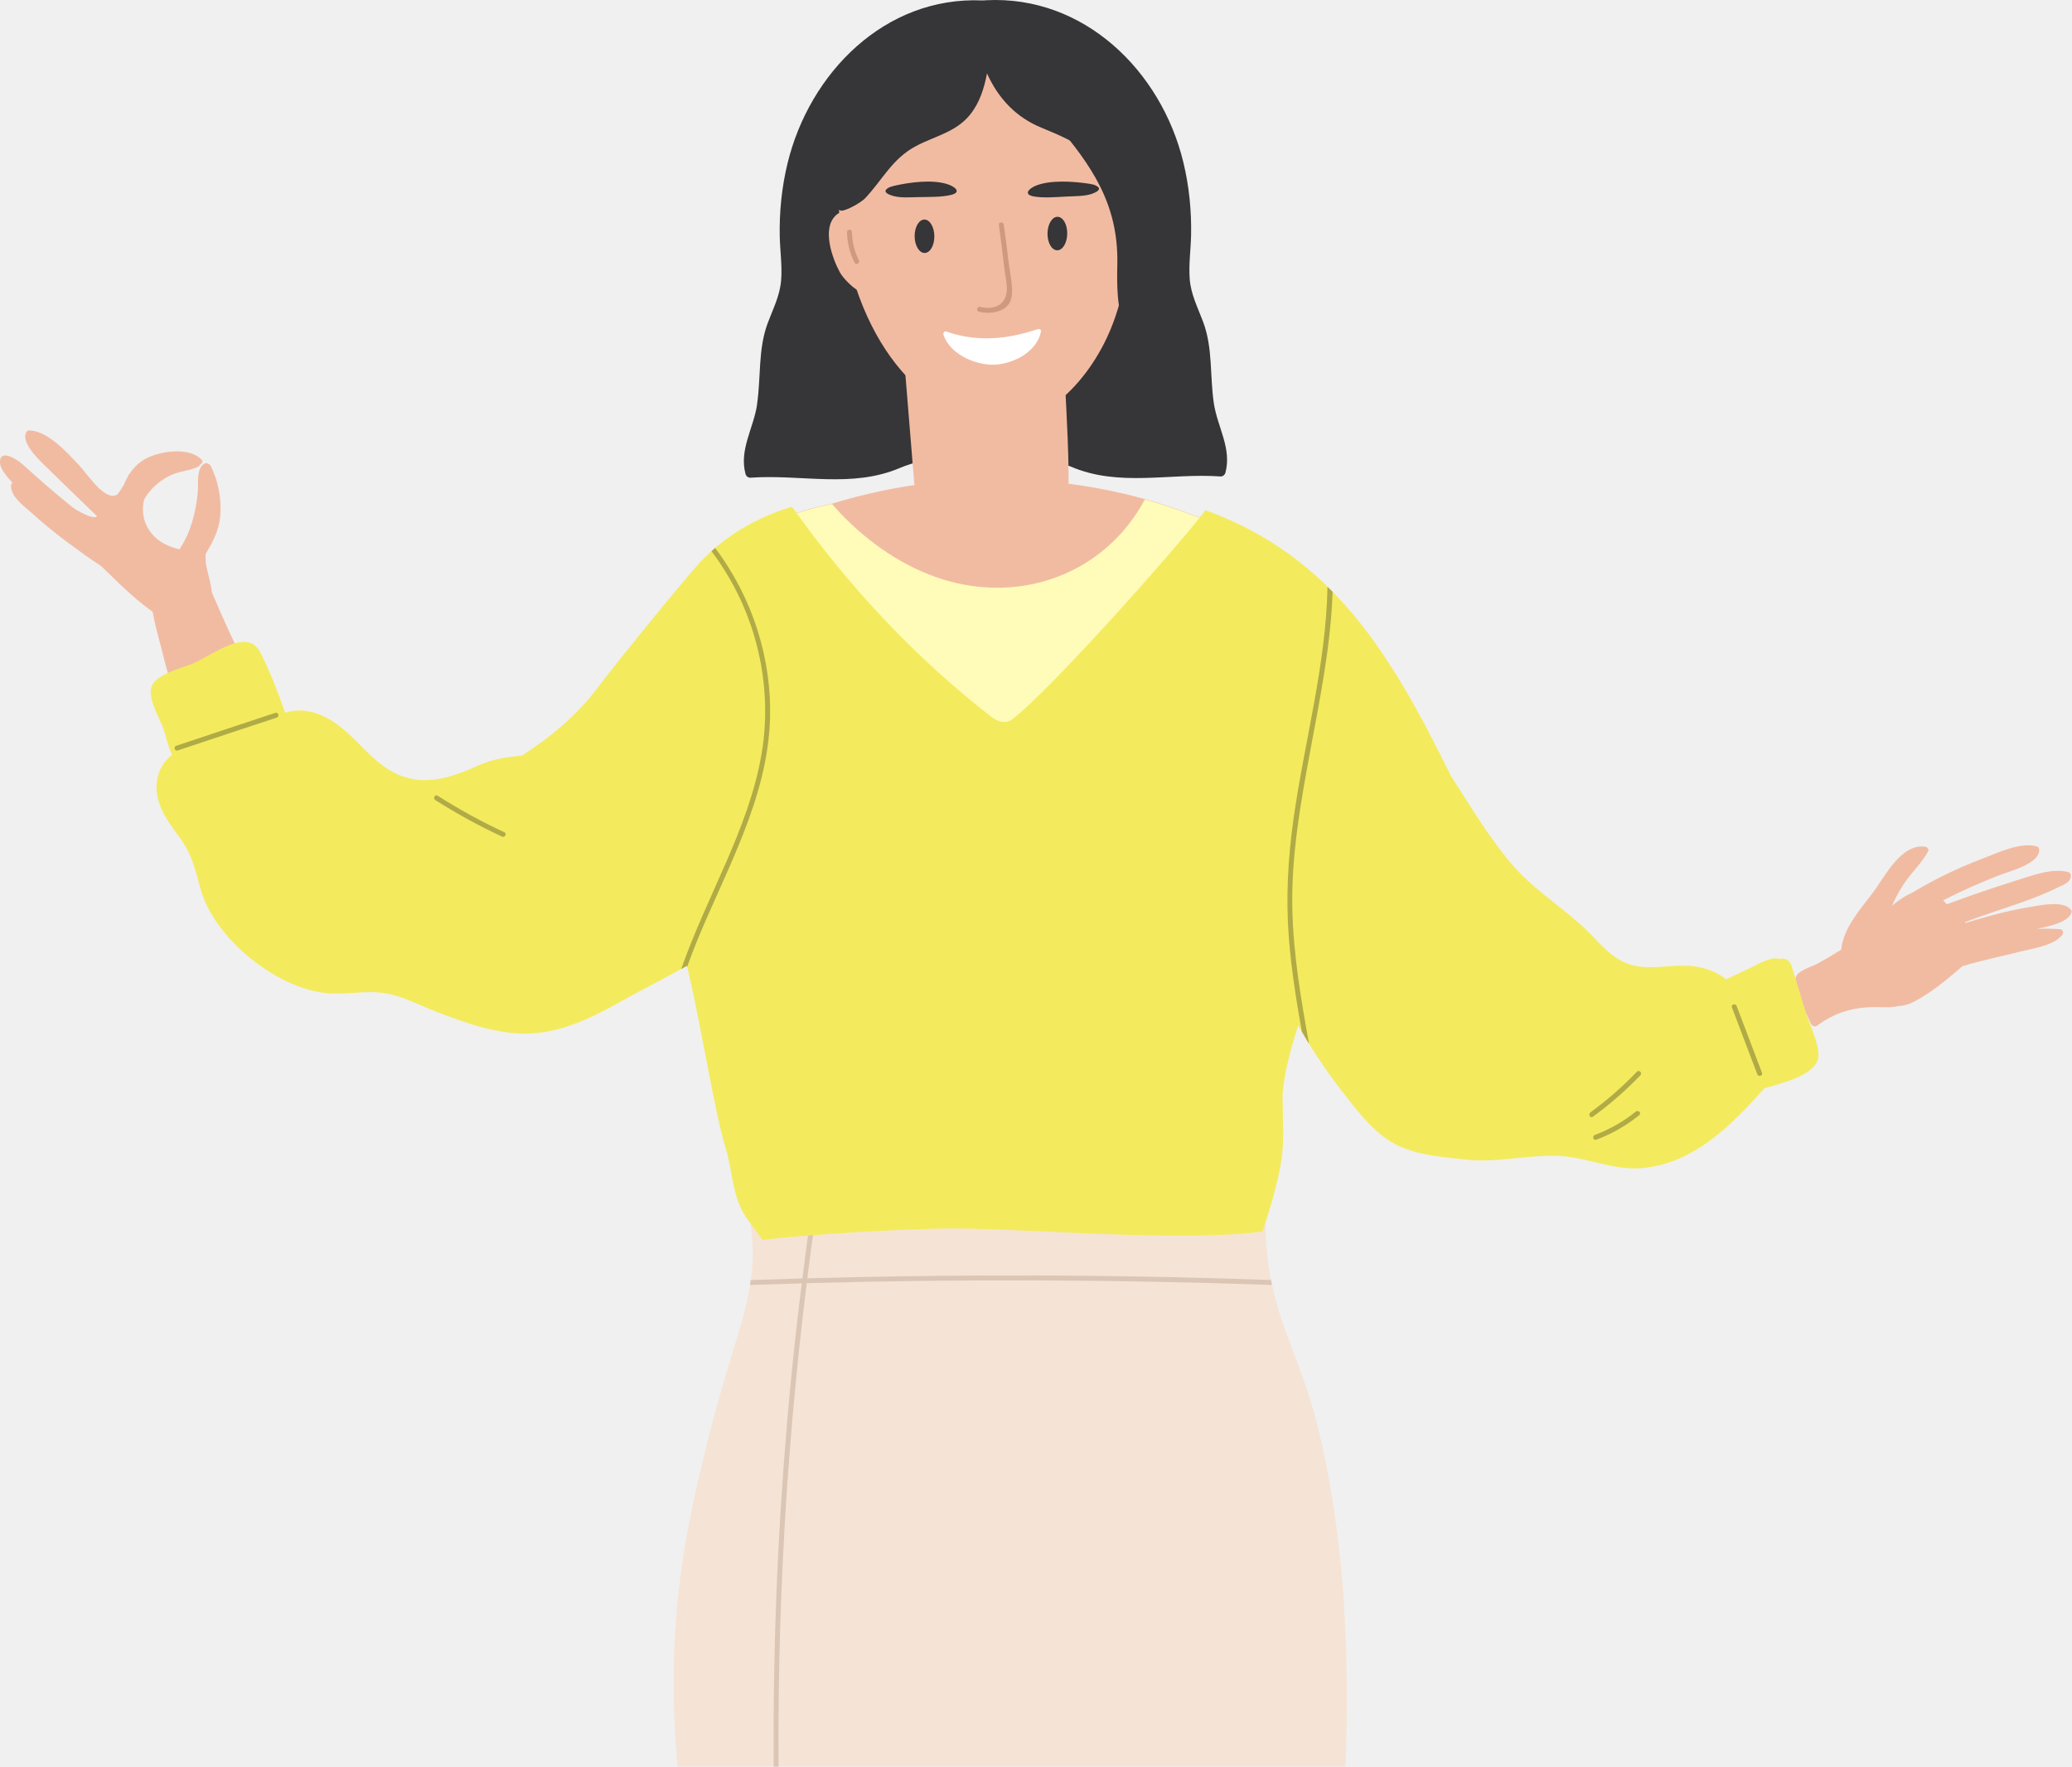
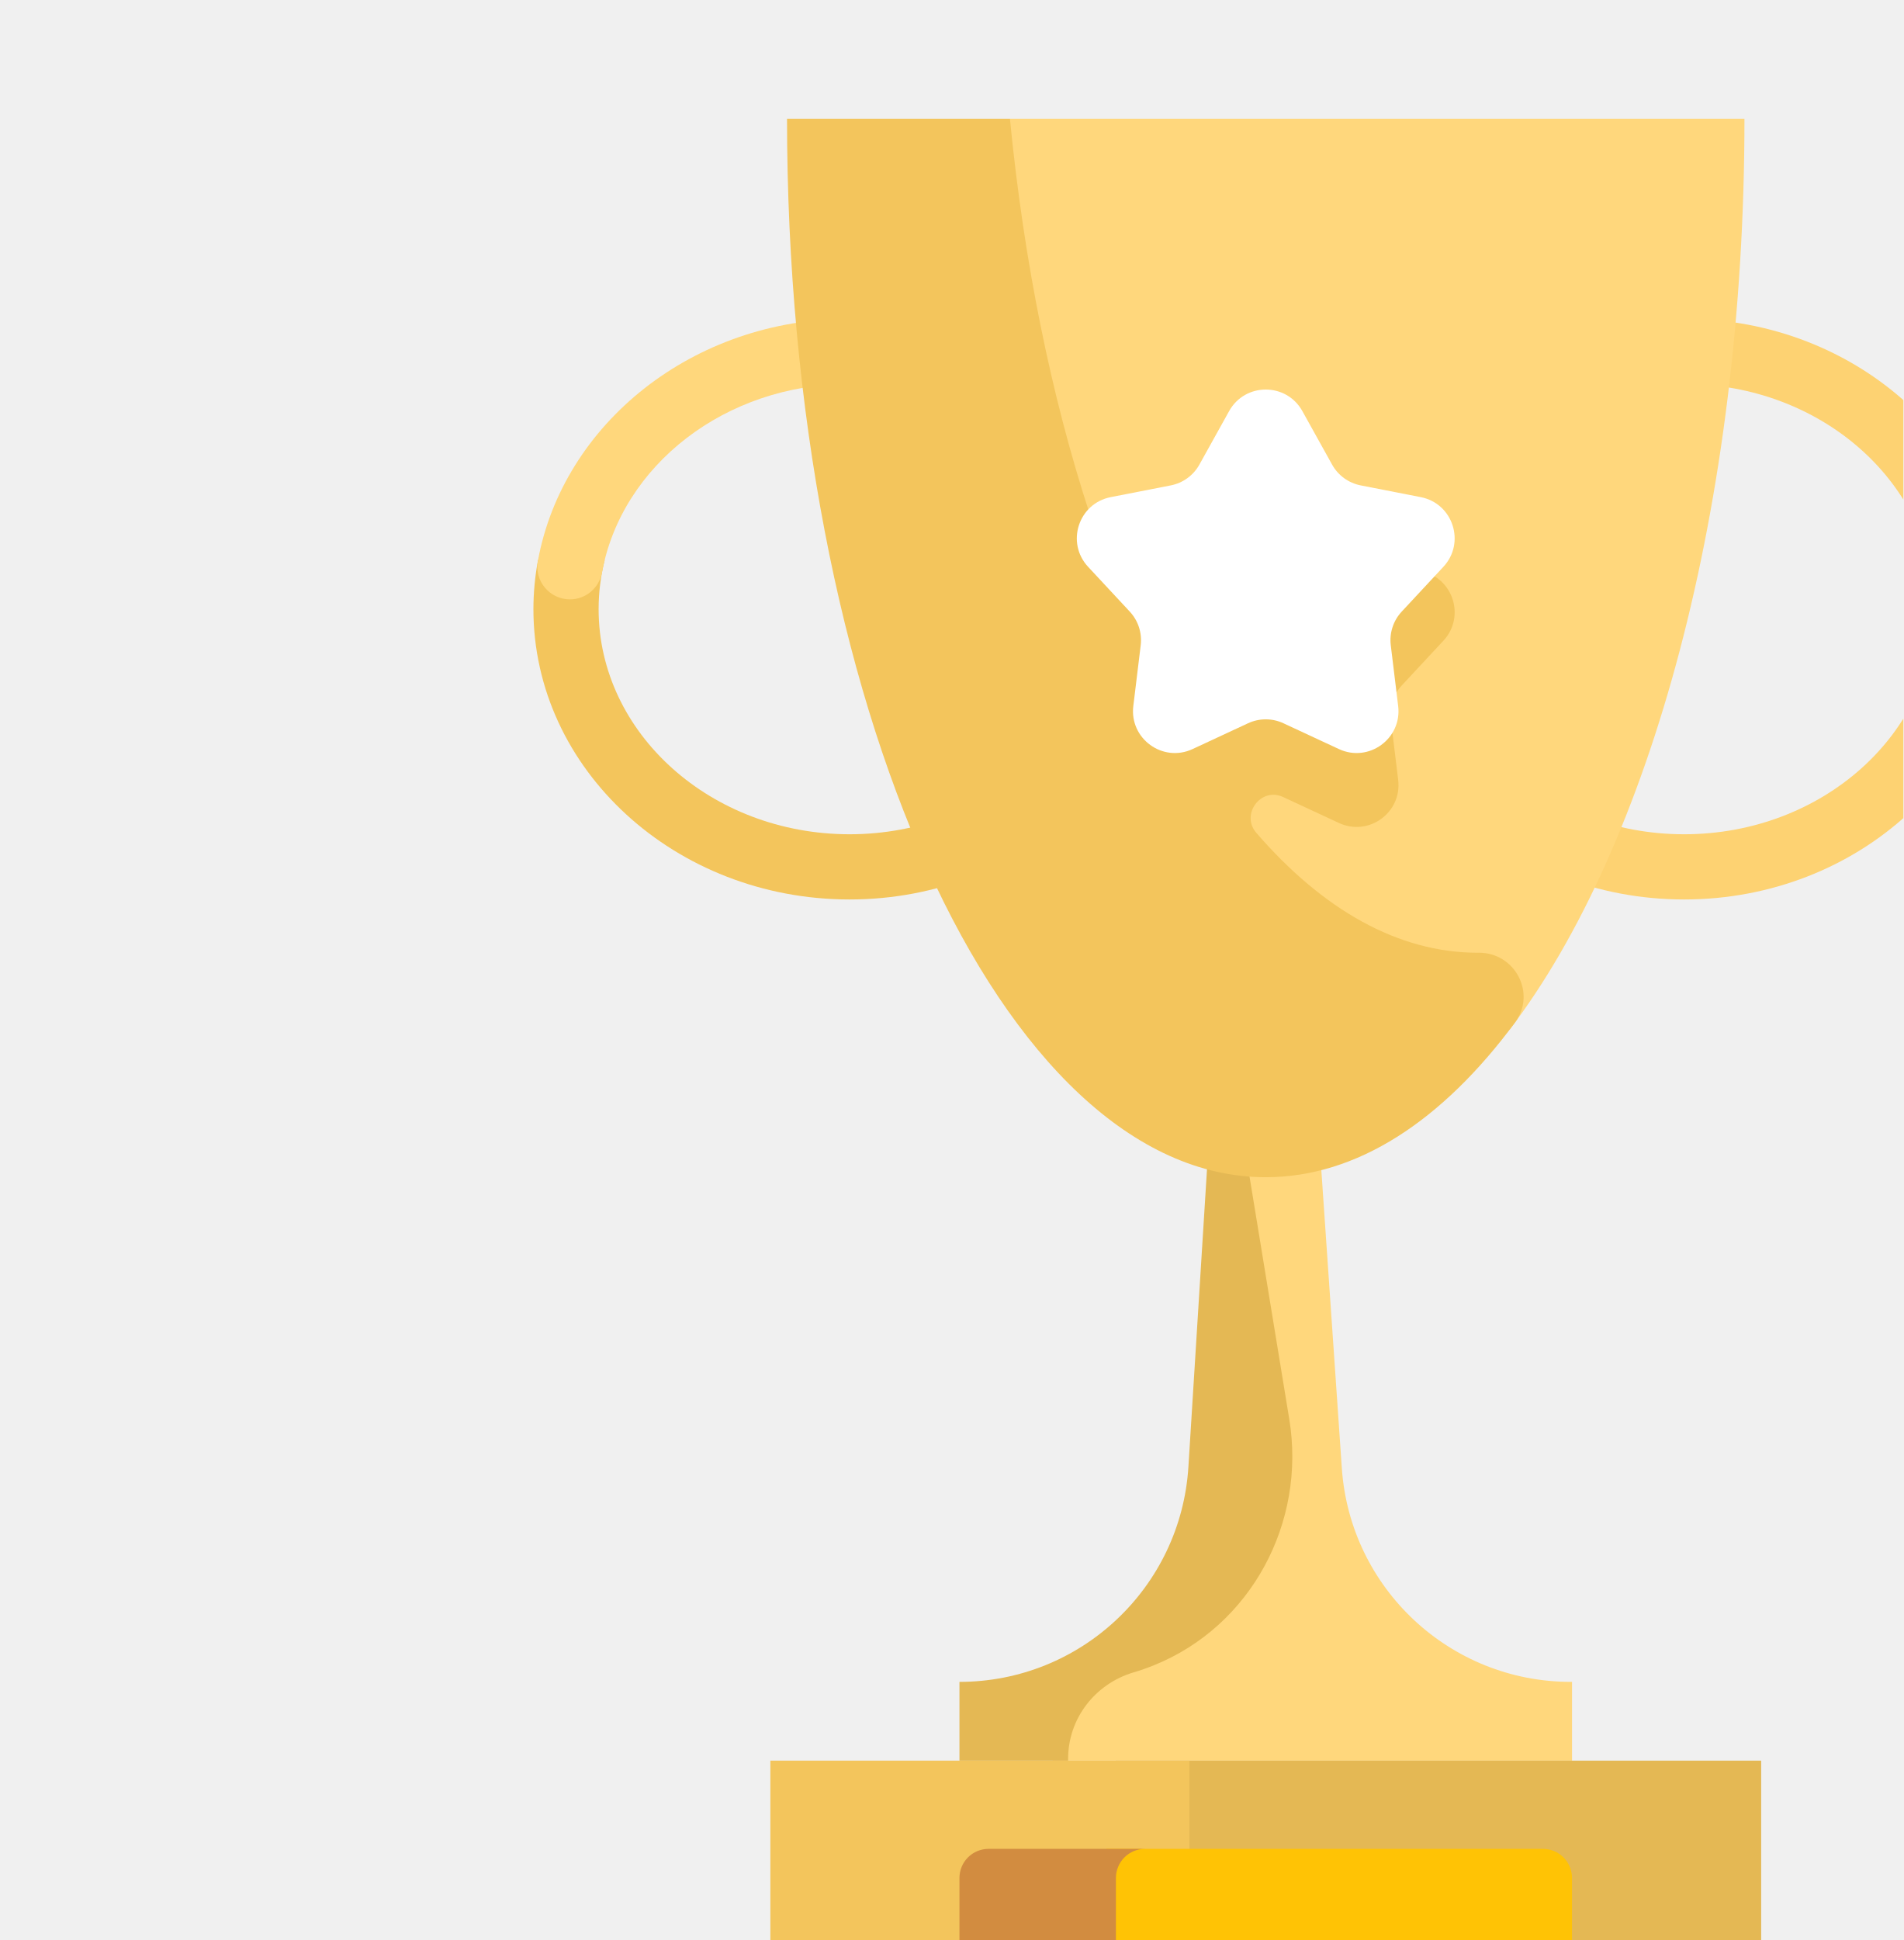
- <svg xmlns="http://www.w3.org/2000/svg" width="536" height="457" viewBox="0 0 536 457" fill="none">
-   <g clip-path="url(#clip0_187_2118)">
-     <path d="M184.511 143.772C185.23 143.348 185.975 142.95 186.706 142.539C187.066 141.999 187.528 141.498 188.093 141.125C196.517 135.651 205.723 132.233 215.289 130.267C231.931 125.179 249.471 123.071 266.921 124.202C280.866 125.114 294.733 127.954 307.805 132.94C312.787 134.842 320.543 136.872 322.199 142.757C322.571 144.08 322.558 145.417 322.237 146.663C322.969 148.154 322.751 149.901 321.916 151.341C323.034 152.626 323.83 154.142 324.138 156.005C324.741 159.744 321.904 163.458 317.82 162.327C316.023 161.826 314.212 161.351 312.414 160.862C306.071 167.827 298.932 174.046 291.125 179.327C290.034 182.463 286.823 184.776 283.446 184.223C279.158 186.883 273.855 189.941 268.744 191.303C267.832 195.3 262.542 198.204 258.395 196.34C256.353 198.949 252.899 200.26 249.702 197.831C249.214 197.471 248.764 197.086 248.276 196.713C248.238 196.674 248.212 196.649 248.174 196.61C241.15 191.175 234.589 185.341 228.476 179.07C222.095 174.187 215.893 169.073 209.922 163.664C206.404 160.477 207.906 155.324 211.052 152.793C211.193 152.548 211.36 152.304 211.553 152.073C203.399 152.51 195.245 152.96 187.117 153.319C181.917 153.551 180.261 146.252 184.524 143.746L184.511 143.772ZM283.1 165.681C283.523 166.054 283.947 166.439 284.371 166.837C284.923 166.452 285.475 166.054 286.027 165.655C285.578 165.63 285.116 165.591 284.666 165.552C284.153 165.604 283.626 165.642 283.113 165.681H283.1Z" fill="#F1BBA2" />
-     <path d="M195.83 104.619C196.883 97.552 196.061 90.407 198.591 83.597C199.978 79.884 201.75 76.517 202.071 72.469C202.366 68.704 201.788 64.914 201.711 61.149C201.583 54.827 202.225 48.453 203.714 42.298C209.403 18.809 228.946 -0.967 254.087 0.112C254.537 0.112 254.781 0.087 255.102 0.061C280.436 -1.237 300.403 18.359 306.117 41.977C307.606 48.132 308.249 54.505 308.12 60.827C308.043 64.592 307.478 68.383 307.761 72.148C308.069 76.196 309.854 79.562 311.24 83.276C313.783 90.086 312.948 97.231 314.001 104.298C314.913 110.44 318.701 116.017 316.993 122.313C316.852 122.827 316.312 123.29 315.76 123.251C302.509 122.326 289.476 126.066 276.982 120.694C270.1 117.739 255.243 116.634 255.166 106.958C255.012 106.958 254.845 106.958 254.691 106.932C254.961 116.916 239.835 118.022 232.875 121.016C220.381 126.374 207.348 122.647 194.097 123.573C193.545 123.611 192.993 123.149 192.864 122.635C191.156 116.338 194.944 110.774 195.856 104.619H195.83Z" fill="#363537" />
-     <path d="M44.33 146.445C44.703 146.51 45.024 146.625 45.319 146.767C44.934 143.451 49.749 141.164 51.2 144.659C61.973 170.5 73.966 199.232 100.058 212.968C111.537 219.008 151.523 225.703 163.772 170.526C164.068 169.215 174.661 188.67 175.74 189.415C180.632 192.833 185.511 196.264 190.403 199.682C193.703 201.995 199.161 204.552 200.804 208.574C204.104 203.434 203.424 214.986 200.804 208.574C161.358 270.021 109.021 258.045 92.264 248.691C75.096 239.105 62.063 218.391 53.73 201.16C48.504 190.353 44.42 178.942 41.634 167.275C40.761 163.638 34.726 144.942 44.318 146.445H44.33Z" fill="#F1BBA2" />
-     <path d="M236.802 128.675L231.332 61.638C231.332 59.081 237.405 67.395 239.55 68.949C250.464 76.826 259.196 79.255 272.242 80.617C272.64 80.656 272.986 80.771 273.307 80.9C275.131 80.9 274.989 81.773 274.977 84.125C274.925 99.159 278.315 128.251 274.938 143.028C274.065 146.87 273.179 141.088 269.173 142.823C266.463 143.992 261.456 143.478 258.477 143.735C254.676 144.056 255.112 143.645 251.312 143.966C247.164 144.313 241.861 147.358 238.343 144.005C234.914 140.741 236.776 132.62 236.789 128.675H236.802Z" fill="#F1BBA2" />
-     <path d="M179.058 390.012C187.674 349.471 194.12 341.722 194.736 325.056C194.929 319.955 191.975 300.616 194.094 295.823C196.444 290.516 327.622 290.195 327.853 290.362C328.469 287.06 327.237 315.65 327.429 319.492C328.482 340.81 336.212 349.561 341.13 370.03C359.862 448 337.844 545.544 327.43 622C313.397 517.991 315.676 460.278 336 586.5C269.5 431.5 272.305 658.815 227.697 659.317C223.293 637.716 221.573 620.248 215.692 598.943C215.152 597.016 212.738 596.939 211.686 598.416C205.779 606.743 209.657 640.029 209.939 659.149C198.434 659.265 175.668 659.818 165.331 659.895C163.482 659.908 182.5 576 189 571.5C187.793 502.009 164.42 458.899 179.058 390.025V390.012Z" fill="#F5E4D5" />
-     <path d="M215.905 36.581C215.841 28.538 219.59 25.171 226.049 21.676C260.846 2.851 292.087 20.07 292.306 25.017C293.179 45.127 294.899 70.775 285.564 88.944C278.579 102.552 264.904 114.592 249.29 107.898C232.995 100.907 216.226 81.234 215.905 36.581Z" fill="#F1BBA2" />
-     <path d="M3.234 124.897C1.808 123.343 0.113 121.364 0.011 119.835C-0.259 115.864 4.364 118.794 5.737 120.027C8.627 122.597 11.477 125.18 14.456 127.66C15.959 128.907 17.422 130.217 18.989 131.374C19.759 131.939 24.087 134.586 25.101 133.532C20.979 129.562 16.87 125.591 12.787 121.582C11.092 119.912 5.275 114.849 6.765 111.868C6.944 111.495 7.265 111.328 7.676 111.341C12.415 111.547 17.23 116.956 20.273 120.143C22.302 122.276 25.396 127.095 28.247 128.084C29.043 128.354 29.724 128.277 30.327 127.969C30.943 127.159 31.521 126.311 32.035 125.411C32.317 124.73 32.638 124.062 32.998 123.433C33.075 123.266 33.152 123.111 33.216 122.931C33.293 122.752 33.409 122.636 33.537 122.546C34.706 120.76 36.272 119.256 38.455 118.28C42.166 116.622 49.023 115.697 52.13 118.871C52.592 119.346 52.284 119.925 51.796 120.13C51.501 120.683 51.257 120.786 50.448 121.081C48.252 121.891 45.941 122.019 43.809 123.111C40.984 124.563 38.699 126.658 37.261 129.266C36.567 132.235 37.081 135.293 39.123 137.889C41.01 140.279 43.655 141.409 46.455 142.129C46.48 142.039 46.506 141.936 46.57 141.846C49.421 137.529 50.602 132.62 51.154 127.519C51.398 125.321 50.666 121.3 52.836 119.937C53.234 119.693 53.645 119.796 53.928 120.04C54.146 120.092 54.351 120.233 54.48 120.49C56.509 124.409 57.382 129.318 56.958 133.725C56.624 137.22 54.981 140.279 53.234 143.26C52.952 145.637 53.709 147.783 54.3 150.301C54.698 151.998 55.173 154.593 54.377 156.379C54.403 156.482 54.416 156.598 54.416 156.713C54.416 156.803 54.416 156.893 54.416 156.983C54.416 157.317 54.03 157.716 53.684 157.716C53.62 157.716 53.555 157.716 53.478 157.716C53.414 157.716 53.363 157.69 53.311 157.69C53.119 157.818 52.926 157.934 52.695 158.024C52.515 158.101 52.348 158.088 52.194 158.05C51 158.872 49.434 160.286 48.843 160.62C48.15 161.018 47.392 161.673 46.557 161.776C45.132 161.969 43.694 160.967 42.525 160.26C37.569 157.279 33.049 153.167 28.953 149.119C28.08 148.258 27.078 147.359 26.128 146.408C23.213 144.532 20.414 142.476 17.743 140.497C14.315 137.953 11.002 135.241 7.83 132.376C5.917 130.641 2.9 128.56 2.848 125.733C2.848 125.334 2.977 125.077 3.285 124.872L3.234 124.897Z" fill="#F1BBA2" />
-     <path d="M270.979 60.379C270.941 62.769 272.058 64.722 273.471 64.748C274.883 64.774 276.051 62.846 276.077 60.456C276.116 58.066 274.999 56.113 273.586 56.087C272.174 56.062 271.005 57.989 270.979 60.379Z" fill="#363537" />
-     <path d="M236.605 61.149C236.631 63.539 237.799 65.466 239.199 65.441C240.611 65.428 241.728 63.474 241.703 61.084C241.677 58.694 240.509 56.767 239.109 56.793C237.709 56.818 236.579 58.759 236.605 61.149Z" fill="#363537" />
-     <path d="M230.107 48.433C230.174 48.369 231.465 48.017 231.518 48.017C235.552 47.119 241.05 46.422 244.923 47.592C246.933 48.201 248.904 49.691 246.068 50.412C243.645 51.029 240.171 50.941 237.615 50.989C235.538 51.021 233.009 51.245 231.039 50.685C228.656 50.011 228.563 49.178 230.107 48.425V48.433Z" fill="#363537" />
-     <path d="M282.571 50.107C280.71 50.781 278.14 50.733 276.052 50.837C273.482 50.964 270.029 51.273 267.499 50.829C264.527 50.305 266.227 48.71 268.115 47.972C271.769 46.56 277.391 46.885 281.58 47.504C281.634 47.504 282.986 47.758 283.066 47.822C284.752 48.456 284.819 49.282 282.557 50.107H282.571Z" fill="#363537" />
-     <path d="M244.807 85.756C257.146 90.163 268.151 84.908 268.806 85.113C269.075 85.203 269.358 85.409 269.306 85.704C268.253 91.05 262.193 94.057 257.48 94.327C252.562 94.609 245.68 91.705 244.062 86.565C243.921 86.129 244.319 85.563 244.82 85.743L244.807 85.756Z" fill="white" />
-     <path d="M253.527 79.382C256.929 80.218 260.075 79.113 260.435 75.322C260.602 73.561 260.024 71.287 259.818 69.527C259.395 65.736 258.907 61.958 258.393 58.193C258.278 57.371 259.562 57.307 259.677 58.129C260.114 61.303 260.525 64.49 260.897 67.676C261.218 70.478 262.078 73.767 261.732 76.581C261.257 80.59 256.506 81.451 253.257 80.642C252.461 80.449 252.73 79.19 253.527 79.382Z" fill="#CF9980" />
-     <path d="M464.796 252.315C465.682 250.889 468.79 250.015 470.138 249.282C472.231 248.152 474.272 246.931 476.288 245.672C476.879 240.108 480.962 235.559 484.416 231.023C487.46 227.027 491.761 218.07 498.079 219.047C498.579 219.124 499.067 219.715 498.785 220.242C497.077 223.377 494.329 225.819 492.39 228.826C491.247 230.586 490.272 232.424 489.424 234.312C491.055 232.963 492.775 231.743 494.56 230.984C500.3 227.554 506.284 224.598 512.55 222.234C516.505 220.743 522.655 217.685 526.97 218.983C527.239 219.06 527.47 219.381 527.496 219.651C527.894 223.377 519.895 225.356 517.391 226.333C512.344 228.286 507.439 230.458 502.65 232.912C502.804 233.066 502.971 233.22 503.125 233.387C503.292 233.554 503.472 233.734 503.651 233.914C509.519 231.743 515.439 229.674 521.423 227.823C525.429 226.59 530.976 224.392 535.149 225.639C535.534 225.755 535.688 226.191 535.688 226.551C535.65 228.273 534.019 228.736 532.619 229.442C529.576 230.972 526.417 232.205 523.207 233.349C518.225 235.122 513.166 236.664 508.248 238.579C508.3 238.643 508.351 238.707 508.415 238.771C513.744 237.139 519.163 235.636 524.671 234.711C527.303 234.274 533.711 232.783 535.701 235.315C535.894 235.559 535.945 235.893 535.83 236.176C534.802 238.72 529.961 239.607 527.008 240.288C528.973 240.211 530.95 240.223 532.94 240.365C533.621 240.416 533.891 241.239 533.531 241.753C531.541 244.592 525.801 245.35 522.578 246.173C517.583 247.445 512.537 248.434 507.619 249.963C507.349 250.182 507.093 250.413 506.836 250.632C503.33 253.677 499.273 256.979 495.138 259.125C493.674 259.883 492.313 260.23 491.055 260.256C489.707 260.577 488.268 260.603 486.599 260.539C480.295 260.333 475.197 261.528 470.048 265.332C469.406 265.807 468.61 265.268 468.366 264.651C467.364 262.017 463.024 255.155 464.783 252.328L464.796 252.315Z" fill="#F1BBA2" />
-     <path d="M216.127 55.79C219.285 52.758 224.742 55.726 225.808 59.35C226.039 60.134 225.526 60.635 224.897 60.738C225.462 62.048 225.795 63.603 225.885 65.158C226.386 66.995 226.579 68.807 226.283 70.105C226.283 70.76 226.245 71.416 226.193 72.071C226.476 72.816 226.579 73.575 226.283 74.281C224.37 78.83 218.399 72.508 217.295 70.503C215.318 66.893 212.57 59.221 216.139 55.803L216.127 55.79Z" fill="#F1BBA2" />
-     <path d="M214.903 46.795C214.826 46.667 214.762 46.538 214.723 46.397C212.874 46.358 210.858 44.662 211.282 42.079C211.885 38.404 213.08 35.05 214.685 31.967C213.58 31.016 213.003 29.384 213.914 27.675C217.548 20.916 224.405 16.418 231.904 13.707C231.904 11.985 232.931 10.148 234.973 9.929C240.854 9.3 246.747 8.978 252.641 9.03C252.821 7.938 253.514 7.012 254.901 6.717C259.729 5.727 264.082 6.588 268.448 7.86C269.128 6.64 270.438 5.792 272.004 6.164C274.791 6.82 277.577 8.22 280.222 9.904C281.365 8.67 283.304 8.13 284.922 9.518C289.429 13.386 294.231 17.678 295.015 24.09C295.181 25.426 294.527 26.416 293.576 26.955C295.631 31.645 297.095 36.618 297.929 41.861C298.417 44.893 295.554 46.705 293.538 46.05C293.91 48.029 294.167 50.046 294.334 52.076C294.462 53.785 292.113 53.875 291.817 52.295C291.817 52.269 291.792 52.256 291.779 52.231C288.132 41.398 278.733 36.837 269.436 33.046C262.862 30.36 258.265 25.503 255.325 18.988C254.58 22.869 253.399 26.685 250.843 29.782C247.197 34.215 241.791 35.218 236.95 37.788C230.864 41.013 228.373 46.384 223.878 51.203C222.505 52.68 217.754 55.122 217.266 54.364C216.303 54.261 215.301 53.94 214.248 53.31C212.476 52.256 213.529 49.763 215.173 49.712C215.031 49.442 214.929 49.121 214.903 48.736C214.864 48.093 214.852 47.45 214.852 46.808L214.903 46.795Z" fill="#363537" />
-     <path d="M220.395 60.031C220.434 62.588 221.024 65.017 222.167 67.304C222.54 68.037 221.422 68.692 221.063 67.947C219.817 65.454 219.163 62.807 219.111 60.031C219.098 59.209 220.382 59.209 220.395 60.031Z" fill="#CF9980" />
-     <path d="M289.952 66.456C290.927 64.272 291.467 61.985 291.582 59.607C291.621 58.785 292.905 58.785 292.866 59.607C292.738 62.229 292.134 64.722 291.056 67.112C290.722 67.87 289.605 67.214 289.952 66.469V66.456Z" fill="#F57256" />
-     <path d="M277.469 27.199C282.76 33.354 288.05 39.779 291.517 47.014C291.825 43.711 296.846 42.516 297.732 46.255C301.776 63.269 303.985 80.577 304.344 98.053C304.486 99.094 304.524 100.186 304.409 101.33C304.036 105.377 298.014 105.531 297.988 101.33C297.988 100.546 297.95 99.775 297.937 98.991C297.282 93.941 293.212 89.855 291.196 85.216C288.82 79.755 288.936 73.882 289.039 68.049C289.283 52.899 282.49 42.863 272.924 31.723C270.24 28.6 274.773 24.038 277.469 27.174V27.199Z" fill="#363537" />
-     <path d="M194.017 332.407C194.081 331.983 194.145 331.572 194.196 331.135C198.652 330.981 203.108 330.84 207.563 330.711C208.963 319.557 210.542 308.43 212.327 297.327C212.456 296.518 213.701 296.865 213.56 297.674C211.801 308.648 210.221 319.66 208.847 330.685C240.101 329.812 271.38 329.696 302.634 330.364C311.353 330.557 320.071 330.827 328.79 331.122C328.88 331.559 328.957 331.983 329.047 332.407C288.946 330.994 248.794 330.84 208.693 331.945C202.889 378.782 200.514 426.03 201.67 473.228C202.068 489.598 202.902 505.969 204.122 522.301C204.186 523.123 202.902 523.123 202.838 522.301C198.421 463.667 199.358 404.648 205.727 346.195C206.241 341.453 206.806 336.725 207.396 331.996C202.992 332.125 198.575 332.253 194.171 332.407C194.119 332.407 194.055 332.407 194.004 332.407H194.017Z" fill="#DBC6B6" />
-     <path d="M184.819 152.949C184.986 148.297 186.617 144.172 189.133 140.574C197.261 135.486 206.083 132.248 215.238 130.359C215.944 131.181 216.715 132.081 217.626 133.019C224.932 140.562 233.818 146.729 243.898 149.878C264.43 156.264 285.925 148.271 296.158 129.215C300.1 130.307 303.991 131.567 307.805 133.019C312.787 134.92 320.543 136.951 322.199 142.836C322.571 144.159 322.558 145.496 322.237 146.742C322.969 148.233 322.751 149.98 321.916 151.42C323.034 152.705 323.83 154.221 324.138 156.084C324.741 159.823 321.904 163.537 317.82 162.406C316.023 161.905 314.212 161.43 312.414 160.941C306.071 167.906 298.932 174.125 291.125 179.406C290.034 182.542 286.823 184.855 283.446 184.302C279.158 186.962 273.855 190.02 268.744 191.382C267.832 195.379 262.542 198.283 258.395 196.419C256.353 199.028 252.899 200.339 249.702 197.91C249.214 197.55 248.764 197.165 248.276 196.792C248.238 196.753 248.212 196.728 248.174 196.689C241.15 191.254 234.589 185.42 228.476 179.149C222.095 174.266 215.893 169.152 209.922 163.742C206.404 160.556 207.906 155.403 211.052 152.872C211.193 152.627 211.36 152.383 211.553 152.152C203.399 152.589 195.245 153.039 187.117 153.398C186.244 153.437 185.487 153.244 184.819 152.923V152.949ZM284.371 166.916C284.923 166.531 285.475 166.133 286.027 165.734C285.578 165.708 285.116 165.67 284.666 165.631C284.153 165.683 283.626 165.721 283.113 165.76C283.536 166.133 283.96 166.518 284.384 166.916H284.371Z" fill="#FFFBB9" />
-     <path d="M44.544 195.301C43.427 193.078 42.875 190.174 42.258 188.465C41.257 185.676 38.047 180.549 39.267 177.491C40.576 174.227 47.254 172.839 50.104 171.567C53.609 170.012 59.555 165.734 63.497 166.068C66.334 166.299 67.13 168.291 68.286 170.694C70.405 175.114 72.138 179.714 73.731 184.353C80.253 182.387 86.134 185.882 91.039 190.623C95.123 194.581 98.769 199.001 104.355 200.903C111.032 203.191 117.632 200.788 123.718 198.025C127.352 196.38 131.166 195.802 135.005 195.468C142.453 190.662 149.232 185.072 154.792 177.658C160.352 170.257 178.175 148.541 181.025 145.521C187.292 138.903 195.227 133.982 204.883 131.091C219.38 151.535 236.702 170.141 256.502 185.471C257.901 186.563 260.097 187.411 261.753 186.152C272.809 177.735 309.533 135.768 311.78 131.964C345.036 143.966 360.188 169.987 375.34 200.749C380.489 208.677 385.42 217.107 391.634 224.187C397.708 231.087 405.823 235.649 412.115 242.331C416.173 246.648 419.524 250.002 425.944 250.195C430.079 250.323 434.162 249.411 438.297 249.989C441.481 250.439 444.306 251.518 446.515 253.343C448.428 252.444 450.328 251.544 452.241 250.645C454.347 249.655 456.543 248.293 458.867 247.946C459.368 247.869 459.817 247.946 460.215 248.088C461.461 247.741 462.937 248.19 463.425 249.771C464.671 253.818 465.904 257.879 467.149 261.927C468.112 265.088 470.603 269.958 470.385 273.26C470.051 278.182 460.678 280.212 456.415 281.548C447.837 291.108 438.014 301.195 424.442 302.198C417.187 302.737 410.523 299.371 403.371 299.037C395.217 298.638 387.423 300.887 379.179 299.975C373.131 299.307 366.236 298.844 360.792 295.901C355.065 292.817 350.853 287.022 346.937 281.998C342.802 276.678 339.117 271.076 335.83 265.255C333.506 272.399 331.708 279.865 331.785 284.221C331.991 296.043 332.466 298.124 329.345 309.651C328.524 312.67 327.573 315.651 326.533 318.581C305.822 321.344 267.108 317.913 247.333 317.785C236.496 317.707 210.032 319.288 199.284 320.509C198.617 320.586 197.949 320.65 197.269 320.727C195.792 318.735 194.302 316.769 192.903 314.713C189.397 309.574 189.526 302.635 187.638 296.737C184.98 288.397 180.73 261.772 177.687 249.835C173.398 252.302 165.193 256.491 160.879 258.92C153.585 263.019 145.907 266.912 137.393 267.336C128.957 267.748 120.38 264.638 112.637 261.631C108.297 259.948 104.098 257.622 99.476 256.915C94.211 256.119 88.934 257.532 83.656 256.825C70.906 255.116 55.446 242.614 51.927 230.085C50.553 225.202 49.796 221.27 46.714 216.991C44.364 213.74 41.783 210.515 40.833 206.519C39.78 202.047 41.206 197.794 44.531 195.249L44.544 195.301Z" fill="#F3EB5D" />
-     <path d="M187.778 223.21C191.694 214.19 195.302 204.912 196.984 195.172C198.718 185.124 198.063 174.767 195.238 164.975C192.901 156.867 189.087 149.273 184.041 142.578C184.362 142.296 184.683 142.026 185.004 141.743C194.557 154.439 199.745 170.308 199.18 186.28C198.461 206.647 187.996 224.727 180.433 243.128C179.483 245.44 178.571 247.779 177.736 250.131C177.711 250.041 177.685 249.951 177.672 249.861C177.236 250.118 176.735 250.388 176.221 250.683C179.483 241.329 183.836 232.257 187.765 223.21H187.778ZM343.404 151.792C343.853 152.228 344.29 152.665 344.727 153.102C343.841 180.305 333.709 208.061 334.313 235.174C334.583 246.893 336.534 258.483 338.627 269.996C337.985 268.968 337.382 267.915 336.765 266.874C335.34 258.856 334.056 250.812 333.414 242.691C332.605 232.372 333.17 222.118 334.608 211.89C337.42 191.844 343.019 172.133 343.404 151.792Z" fill="#B0AB46" />
-     <path d="M113.227 205.85C118.774 209.384 124.526 212.532 130.497 215.308C131.242 215.655 130.6 216.76 129.855 216.413C123.897 213.637 118.132 210.489 112.585 206.955C111.891 206.518 112.533 205.4 113.227 205.85Z" fill="#B0AB46" />
-     <path d="M449.253 260.243C451.436 266.013 453.632 271.769 455.814 277.539C456.11 278.31 454.864 278.644 454.582 277.886C452.399 272.116 450.203 266.36 448.02 260.59C447.725 259.819 448.97 259.485 449.253 260.243Z" fill="#B0AB46" />
-     <path d="M411.409 287.765C415.736 284.617 419.742 281.109 423.44 277.242C424.018 276.638 424.917 277.55 424.352 278.154C420.577 282.099 416.468 285.671 412.064 288.883C411.396 289.372 410.754 288.254 411.422 287.778L411.409 287.765Z" fill="#B0AB46" />
-     <path d="M412.57 293.588C416.422 292.149 419.953 290.145 423.151 287.549C423.793 287.035 424.704 287.934 424.062 288.461C420.698 291.198 416.987 293.319 412.917 294.835C412.146 295.117 411.812 293.884 412.57 293.601V293.588Z" fill="#B0AB46" />
-     <path d="M45.605 192.911C54.144 190.071 62.683 187.205 71.235 184.404C72.018 184.147 72.365 185.394 71.581 185.638C63.017 188.426 54.491 191.305 45.952 194.144C45.169 194.401 44.835 193.168 45.605 192.911Z" fill="#B0AB46" />
+ <svg xmlns="http://www.w3.org/2000/svg" width="157" height="160" viewBox="0 0 157 160" fill="none">
+   <g clip-path="url(#clip0_2003_202)">
+     <path d="M90.415 46.785C90.657 47.919 90.779 49.076 90.781 50.235C90.781 60.475 81.494 68.805 70.079 68.805C58.665 68.805 49.378 60.475 49.378 50.235C49.378 48.842 49.556 47.486 49.882 46.179H44.414L44.382 46.178C44.13 47.516 44.002 48.874 44 50.236C44 63.441 55.699 74.183 70.079 74.183C84.46 74.183 96.159 63.441 96.159 50.236C96.159 49.064 96.066 47.913 95.888 46.786L90.415 46.785Z" fill="#F3C55C" />
+     <path d="M47.014 49.432C48.317 49.432 49.423 48.495 49.657 47.213C51.271 38.406 59.814 31.665 70.081 31.665C80.349 31.665 88.891 38.406 90.505 47.213C90.74 48.495 91.845 49.432 93.148 49.432C94.819 49.432 96.096 47.921 95.797 46.277C93.737 34.95 82.993 26.287 70.081 26.287C57.17 26.287 46.426 34.949 44.366 46.277C44.067 47.921 45.343 49.432 47.014 49.432Z" fill="#FFD77C" />
+     <path d="M138.919 74.183C124.539 74.183 112.84 63.44 112.84 50.235C112.84 37.03 124.539 26.287 138.919 26.287C153.299 26.287 164.999 37.03 164.999 50.235C164.999 63.44 153.299 74.183 138.919 74.183ZM138.919 31.665C127.504 31.665 118.218 39.996 118.218 50.235C118.218 60.475 127.504 68.805 138.919 68.805C150.334 68.805 159.621 60.475 159.621 50.235C159.621 39.996 150.334 31.665 138.919 31.665Z" fill="#FDD272" />
+     <path d="M129.562 138.711C119.615 138.711 111.366 131.01 110.684 121.087L107.952 81.379H100.7C100.781 81.897 100.824 82.42 100.824 82.946V124.569C100.824 127.871 96.894 131.186 93.199 133.574C89.244 136.129 86.836 140.497 86.836 145.206H129.673V138.711H129.562Z" fill="#FFD77C" />
+     <path d="M93.506 137.928C94.075 137.759 94.635 137.563 95.185 137.341C103.199 134.106 107.747 125.576 106.349 117.047L100.504 81.379L98.029 120.969C97.405 130.942 89.135 138.711 79.143 138.711V145.206H88.106V145.049C88.106 141.733 90.328 138.873 93.506 137.928ZM92.05 145.206H145.274V171.755H92.05V145.206Z" fill="#E4B854" />
+     <path d="M98.108 153.456V145.206H63.545V175.935H145.278V169.018H113.67C105.075 169.018 98.108 162.05 98.108 153.456Z" fill="#F3C55C" />
+     <path d="M124.531 84.914C136.124 69.703 143.896 41.758 143.896 9.794H82.287V39.78C82.287 63.6 100.762 83.34 124.531 84.914Z" fill="#FFD77C" />
+     <path d="M121.901 78.577C115.307 78.577 109.09 75.002 103.626 68.683C102.324 67.177 103.988 64.909 105.806 65.718L105.865 65.745L110.445 67.874C112.902 69.017 115.659 67.014 115.332 64.323L114.722 59.31C114.661 58.81 114.71 58.303 114.866 57.825C115.021 57.346 115.28 56.907 115.622 56.538L119.063 52.841C120.909 50.857 119.856 47.616 117.196 47.096L112.24 46.127C111.746 46.03 111.279 45.827 110.871 45.531C110.464 45.235 110.127 44.854 109.882 44.414L107.429 40C106.112 37.631 102.704 37.631 101.388 40L98.935 44.414C98.69 44.854 98.353 45.235 97.945 45.531C97.538 45.827 97.071 46.03 96.577 46.127L96.515 46.139C93.619 46.708 90.749 45.029 89.835 42.224C86.726 32.677 84.468 21.687 83.306 9.793H64.92C64.92 58.006 82.599 97.09 104.408 97.09C111.941 97.09 118.981 92.425 124.969 84.333C126.75 81.927 124.974 78.563 121.981 78.576L121.901 78.577Z" fill="#F3C55C" />
+     <path d="M107.428 33.905L109.881 38.319C110.126 38.759 110.463 39.14 110.87 39.436C111.278 39.732 111.745 39.935 112.239 40.032L117.195 41.001C119.855 41.521 120.908 44.762 119.062 46.746L115.622 50.443C115.279 50.812 115.02 51.25 114.865 51.729C114.709 52.208 114.66 52.715 114.721 53.215L115.331 58.228C115.658 60.919 112.902 62.922 110.444 61.779L105.864 59.649C105.408 59.437 104.911 59.327 104.407 59.327C103.904 59.327 103.407 59.437 102.95 59.649L98.371 61.779C95.913 62.922 93.156 60.919 93.484 58.228L94.094 53.215C94.154 52.715 94.105 52.208 93.95 51.729C93.794 51.251 93.536 50.812 93.193 50.443L89.753 46.746C87.906 44.761 88.96 41.52 91.62 41.001L96.576 40.032C97.07 39.935 97.537 39.732 97.944 39.436C98.352 39.14 98.689 38.759 98.934 38.319L101.387 33.905C102.704 31.535 106.111 31.535 107.428 33.905Z" fill="white" />
+     <path d="M127.274 152.484H91.269V169.064H127.274C127.91 169.064 128.519 168.812 128.969 168.362C129.418 167.913 129.671 167.303 129.671 166.667V154.881C129.671 154.246 129.418 153.636 128.969 153.186C128.519 152.737 127.91 152.484 127.274 152.484Z" fill="#FFC305" />
+     <path d="M92.05 166.667V154.881C92.05 154.246 92.303 153.636 92.752 153.186C93.202 152.737 93.811 152.484 94.447 152.484H81.54C80.904 152.484 80.294 152.737 79.845 153.186C79.395 153.636 79.143 154.246 79.143 154.881V166.667C79.143 167.303 79.395 167.913 79.845 168.362C80.294 168.812 80.904 169.064 81.54 169.064H94.447C93.811 169.064 93.202 168.812 92.752 168.362C92.303 167.913 92.05 167.303 92.05 166.667Z" fill="#D28C40" />
  </g>
  <defs>
-     <clipPath id="clip0_187_2118">
-       <rect width="536" height="457" fill="white" />
+     <clipPath id="clip0_2003_202">
+       <rect width="157" height="160" fill="white" />
    </clipPath>
  </defs>
</svg>
